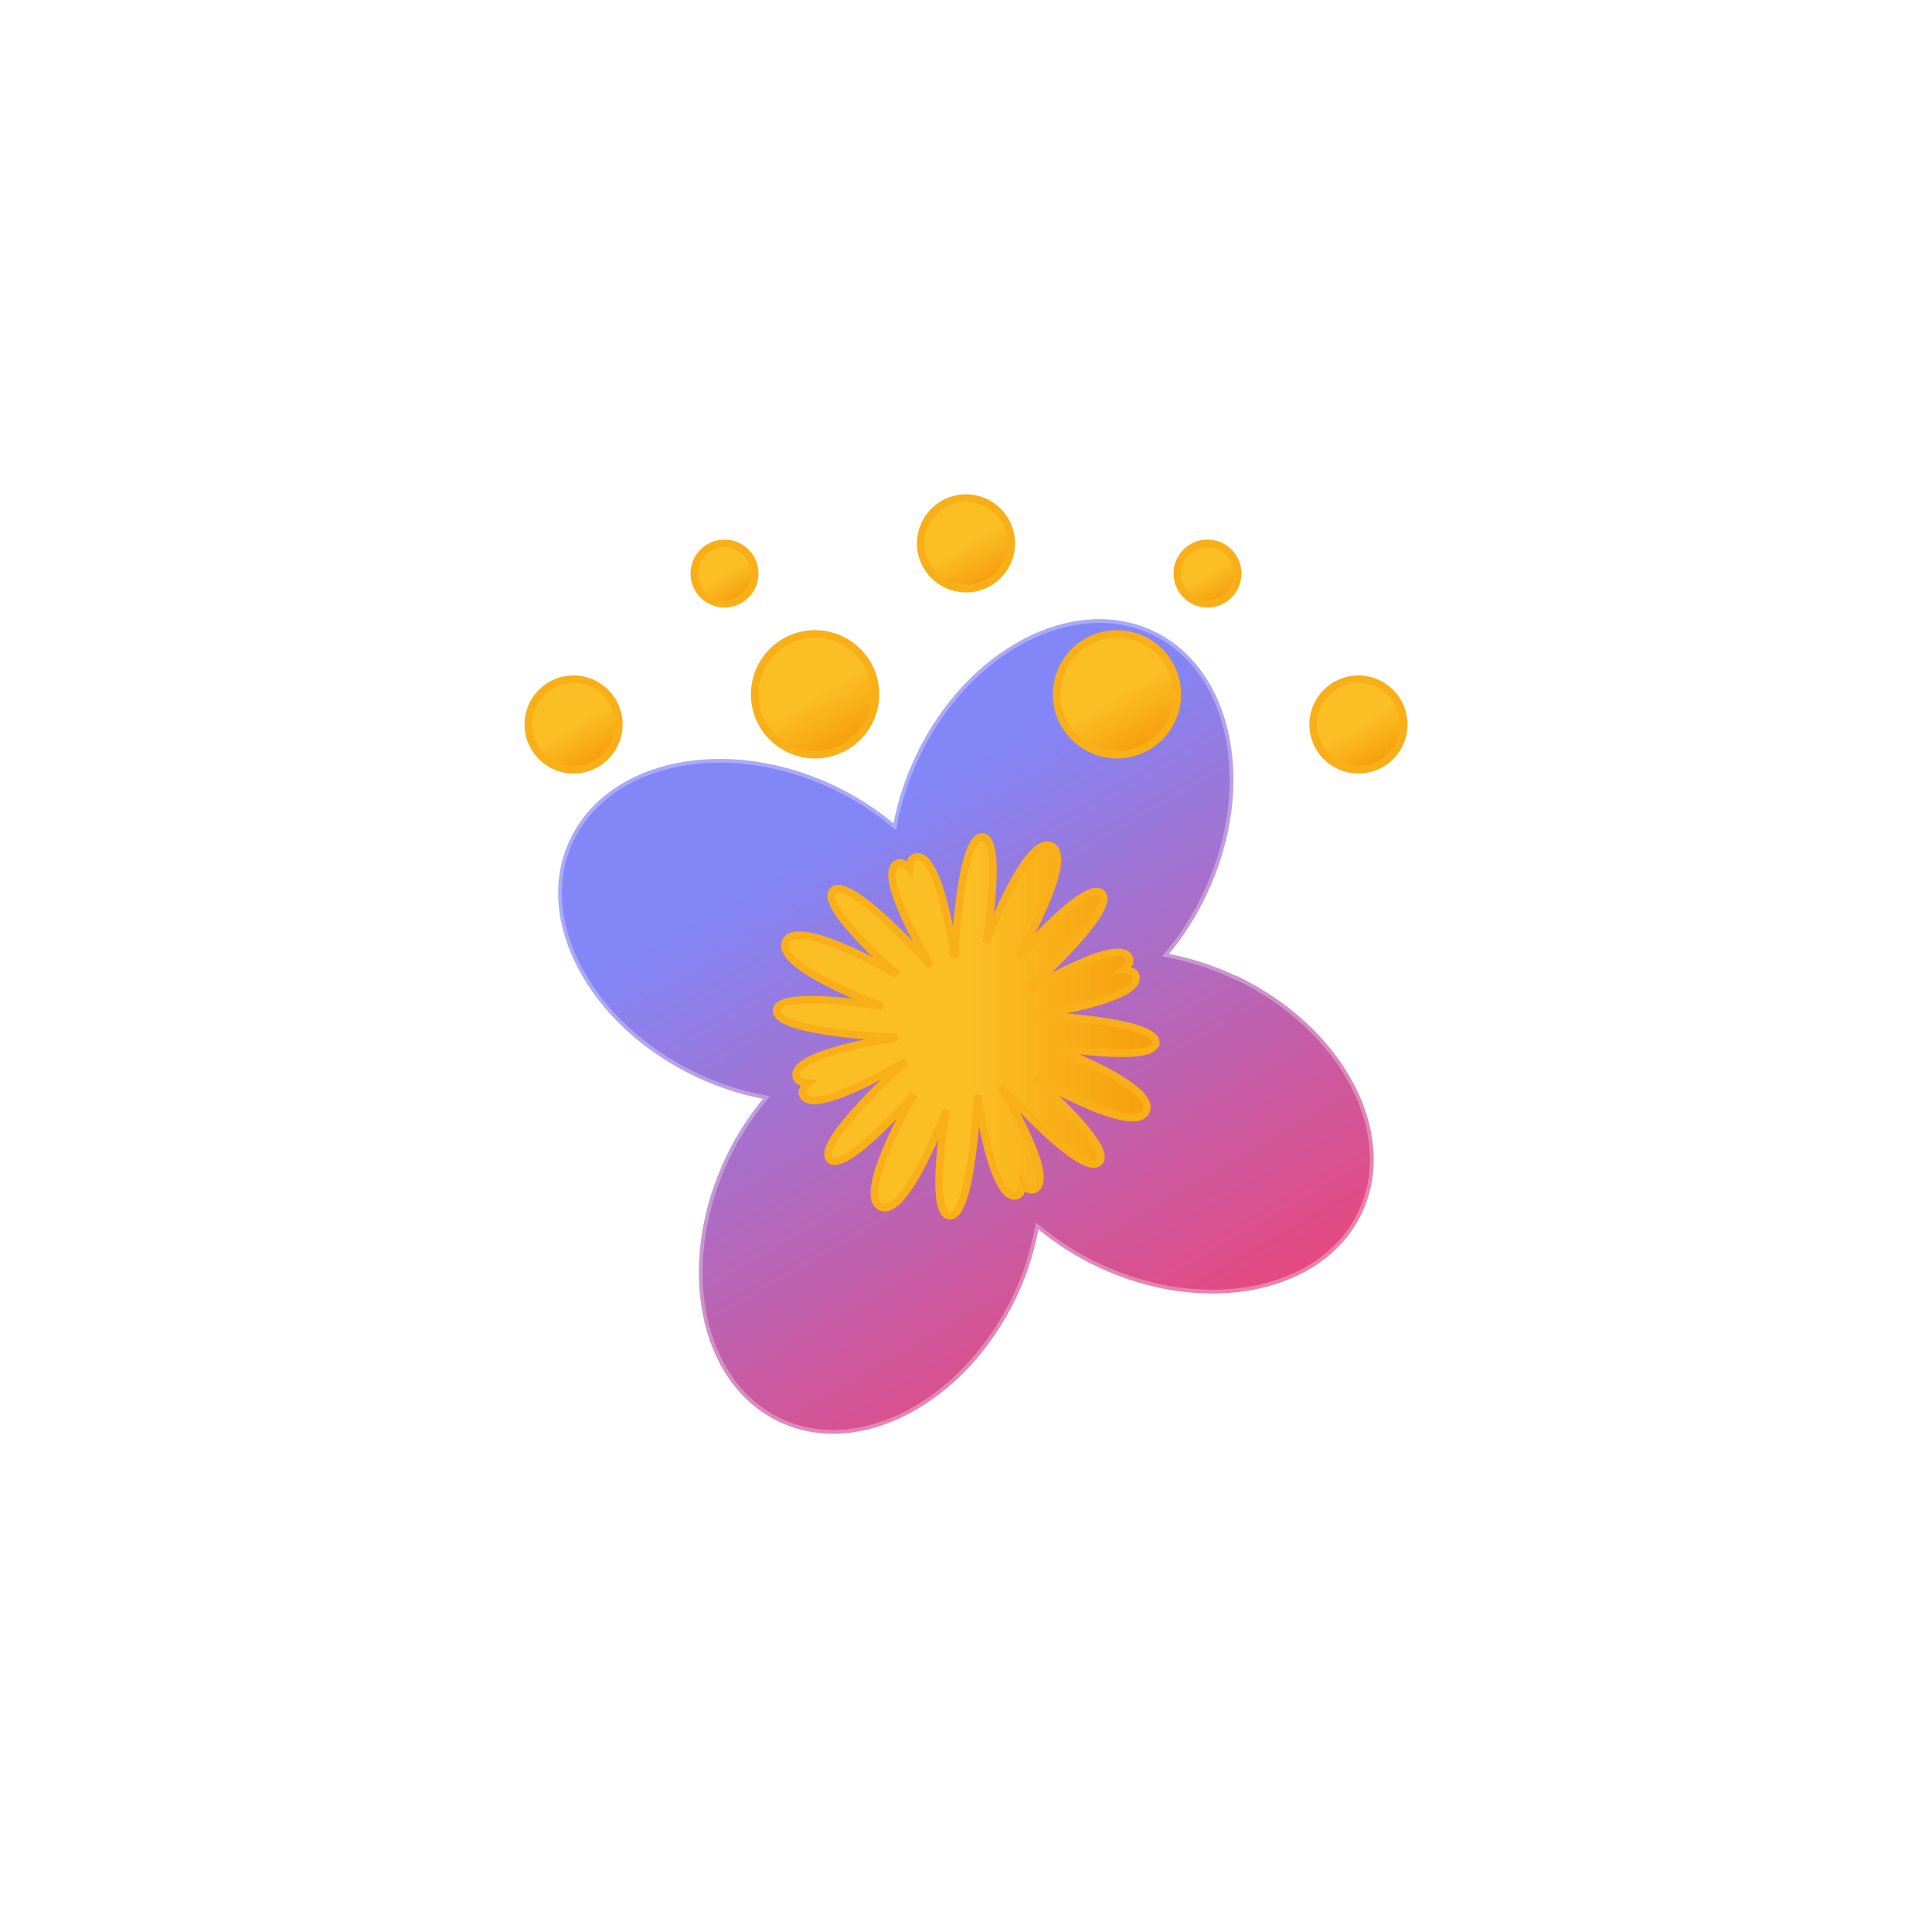
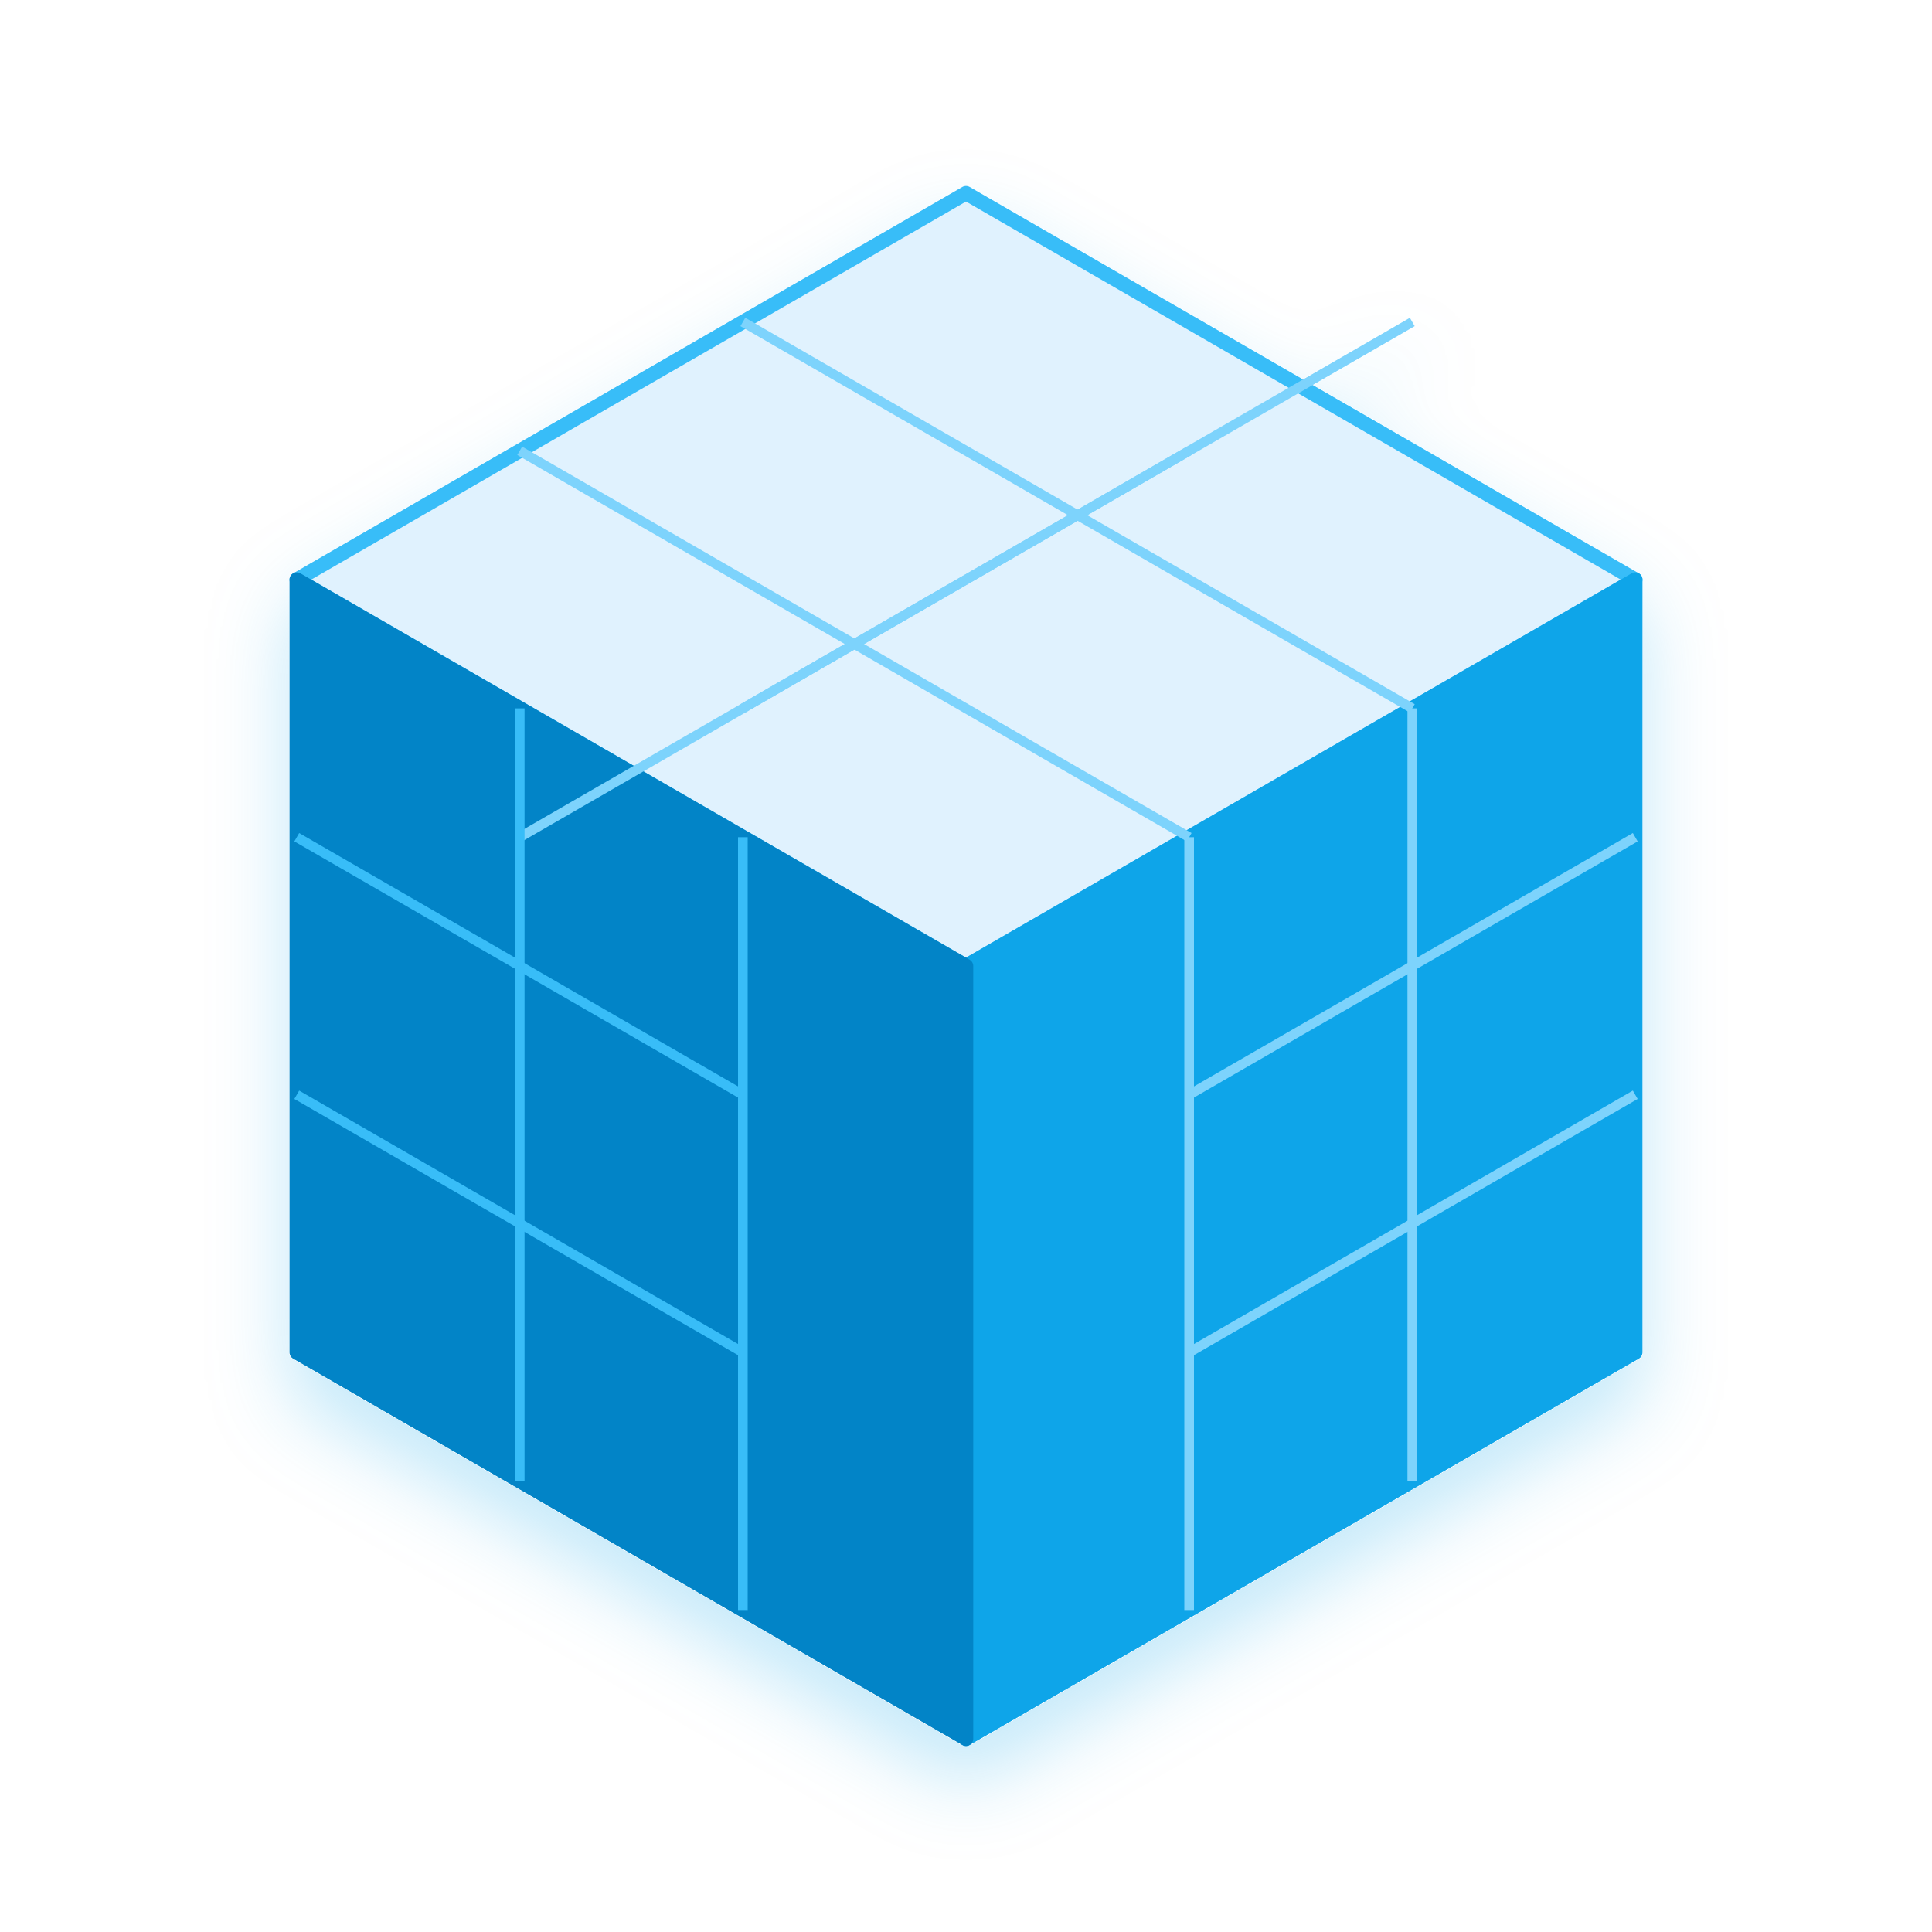
- <svg xmlns="http://www.w3.org/2000/svg" width="3" height="3" viewBox="0 0 512 512">
+ <svg xmlns="http://www.w3.org/2000/svg" width="200" height="200" viewBox="0 0 200 200" fill="none">
  <defs>
-     <linearGradient id="meteoconsPollenFlowerFill0" x1="111" x2="123" y1="2.6" y2="23.4" gradientUnits="userSpaceOnUse">
-       <stop offset="0" stop-color="#fbbf24" />
-       <stop offset=".5" stop-color="#fbbf24" />
-       <stop offset="1" stop-color="#f59e0b" />
-     </linearGradient>
-     <linearGradient id="meteoconsPollenFlowerFill1" x1="149" x2="165" y1="39.1" y2="66.9" href="#meteoconsPollenFlowerFill0" />
-     <linearGradient id="meteoconsPollenFlowerFill2" x1="69" x2="85" y1="39.1" y2="66.9" href="#meteoconsPollenFlowerFill0" />
-     <linearGradient id="meteoconsPollenFlowerFill3" x1="7" x2="19" y1="50.6" y2="71.4" href="#meteoconsPollenFlowerFill0" />
-     <linearGradient id="meteoconsPollenFlowerFill4" x1="215" x2="227" y1="50.6" y2="71.4" href="#meteoconsPollenFlowerFill0" />
-     <linearGradient id="meteoconsPollenFlowerFill5" x1="177" x2="185" y1="14.1" y2="27.9" href="#meteoconsPollenFlowerFill0" />
-     <linearGradient id="meteoconsPollenFlowerFill6" x1="49" x2="57" y1="14.1" y2="27.9" href="#meteoconsPollenFlowerFill0" />
-     <linearGradient id="meteoconsPollenFlowerFill7" x1="205.3" x2="306.6" y1="184.3" y2="359.7" gradientUnits="userSpaceOnUse">
-       <stop offset="0" stop-color="#8286f7" />
-       <stop offset=".2" stop-color="#8286f7" />
-       <stop offset="1" stop-color="#e64980" />
-     </linearGradient>
-     <linearGradient id="meteoconsPollenFlowerFill8" x1="205.7" x2="306.3" y1="272" y2="272" href="#meteoconsPollenFlowerFill0" />
-     <symbol id="meteoconsPollenFlowerFill9" viewBox="0 0 234 74">
-       <circle cx="117" cy="13" r="12" fill="url(#meteoconsPollenFlowerFill0)" stroke="#f8af18" stroke-miterlimit="10" stroke-width="2">
-         <animateTransform attributeName="transform" begin="-0.33s" calcMode="spline" dur="3s" keySplines=".42, 0, .58, 1; .42, 0, .58, 1" repeatCount="indefinite" type="translate" values="0 -30; 0 30; 0 -30" />
-       </circle>
-       <circle cx="157" cy="53" r="16" fill="url(#meteoconsPollenFlowerFill1)" stroke="#f8af18" stroke-miterlimit="10" stroke-width="2">
-         <animateTransform attributeName="transform" begin="-1.17s" calcMode="spline" dur="3s" keySplines=".42, 0, .58, 1; .42, 0, .58, 1" repeatCount="indefinite" type="translate" values="0 -30; 0 30; 0 -30" />
-       </circle>
-       <circle cx="77" cy="53" r="16" fill="url(#meteoconsPollenFlowerFill2)" stroke="#f8af18" stroke-miterlimit="10" stroke-width="2">
-         <animateTransform attributeName="transform" begin="-1s" calcMode="spline" dur="3s" keySplines=".42, 0, .58, 1; .42, 0, .58, 1" repeatCount="indefinite" type="translate" values="0 -30; 0 30; 0 -30" />
-       </circle>
-       <circle cx="13" cy="61" r="12" fill="url(#meteoconsPollenFlowerFill3)" stroke="#f8af18" stroke-miterlimit="10" stroke-width="2">
-         <animateTransform attributeName="transform" begin="-.67s" calcMode="spline" dur="3s" keySplines=".42, 0, .58, 1; .42, 0, .58, 1" repeatCount="indefinite" type="translate" values="0 -30; 0 30; 0 -30" />
-       </circle>
-       <circle cx="221" cy="61" r="12" fill="url(#meteoconsPollenFlowerFill4)" stroke="#f8af18" stroke-miterlimit="10" stroke-width="2">
-         <animateTransform attributeName="transform" begin="-1.5s" calcMode="spline" dur="3s" keySplines=".42, 0, .58, 1; .42, 0, .58, 1" repeatCount="indefinite" type="translate" values="0 -30; 0 30; 0 -30" />
-       </circle>
-       <circle cx="181" cy="21" r="8" fill="url(#meteoconsPollenFlowerFill5)" stroke="#f8af18" stroke-miterlimit="10" stroke-width="2">
-         <animateTransform attributeName="transform" begin="-1.33s" calcMode="spline" dur="3s" keySplines=".42, 0, .58, 1; .42, 0, .58, 1" repeatCount="indefinite" type="translate" values="0 -30; 0 30; 0 -30" />
-       </circle>
-       <circle cx="53" cy="21" r="8" fill="url(#meteoconsPollenFlowerFill6)" stroke="#f8af18" stroke-miterlimit="10" stroke-width="2">
-         <animateTransform attributeName="transform" begin="-.83s" calcMode="spline" dur="3s" keySplines=".42, 0, .58, 1; .42, 0, .58, 1" repeatCount="indefinite" type="translate" values="0 -30; 0 30; 0 -30" />
-       </circle>
-     </symbol>
+     <filter id="shadow" x="0" y="0" width="200" height="200" filterUnits="userSpaceOnUse" color-interpolation-filters="sRGB">
+       <feFlood flood-opacity="0" result="BackgroundImageFix" />
+       <feColorMatrix in="SourceAlpha" type="matrix" values="0 0 0 0 0 0 0 0 0 0 0 0 0 0 0 0 0 0 127 0" result="hardAlpha" />
+       <feOffset dy="4" />
+       <feGaussianBlur stdDeviation="4" />
+       <feComposite in2="hardAlpha" operator="out" />
+       <feColorMatrix type="matrix" values="0 0 0 0 0.055 0 0 0 0 0.647 0 0 0 0 0.914 0 0 0 0.25 0" />
+       <feBlend mode="normal" in2="BackgroundImageFix" result="effect1_dropShadow" />
+       <feBlend mode="normal" in="SourceGraphic" in2="effect1_dropShadow" result="shape" />
+     </filter>
  </defs>
-   <path fill="url(#meteoconsPollenFlowerFill7)" stroke="#ffffff4d" stroke-miterlimit="10" stroke-width="2" d="M327.5 258.6a74.1 74.1 0 0 0-17.7-5.8a74.3 74.3 0 0 0 10-15.8c13.5-28.5 7.1-59.8-14.2-69.8s-49.6 4.8-63 33.3a74.3 74.3 0 0 0-5.8 17.7a74.5 74.5 0 0 0-15.7-10c-28.5-13.5-59.8-7.1-70 14.2s5 49.6 33.4 63a74.6 74.6 0 0 0 17.7 5.8a74.3 74.3 0 0 0-10 15.8c-13.4 28.5-7 59.7 14.3 69.8s49.5-4.8 63-33.3a74.2 74.2 0 0 0 5.7-17.7a75 75 0 0 0 15.8 10c28.5 13.4 59.8 7 69.9-14.3s-4.9-49.5-33.4-63Zm-72.3 15l-1.8-.7l1-1.7l.7-1.8l1.7 1l1.8.7l-1 1.7l-.7 1.8l-1.7-1Z" />
-   <path fill="url(#meteoconsPollenFlowerFill8)" stroke="#f8af18" stroke-miterlimit="10" stroke-width="2" d="M306.3 276.2c-.2-5.9-32-7.2-32-7.2s29-4 26.6-10.6c-.3-.8-1.4-1.3-3.1-1.4c1.2-1 1.8-2.1 1.5-3c-2.3-6.5-27.3 8.7-27.3 8.7s23.8-21.2 20.1-25.8s-22.4 16.9-22.4 16.9s15.5-26.4 8.9-29.6s-17.3 25.6-17.3 25.6s4.8-28.2-1.1-28s-7.2 32-7.2 32s-4-29-10.6-26.6c-.9.3-1.3 1.4-1.4 3c-1.1-1.2-2.2-1.8-3-1.5c-6.5 2.3 8.7 27.3 8.7 27.3s-21.2-23.8-25.8-20.1s16.9 22.4 16.9 22.4s-26.4-15.5-29.6-8.8s25.6 17.2 25.6 17.2s-28.2-4.7-28 1.2s31.9 7.1 31.9 7.1s-29 4-26.6 10.6c.3.9 1.4 1.3 3.1 1.4c-1.2 1.1-1.8 2.1-1.5 3c2.3 6.5 27.3-8.7 27.3-8.7s-23.8 21.2-20.2 25.8s22.4-17 22.4-17s-15.5 26.5-8.8 29.7s17.3-25.6 17.3-25.6s-4.8 28.2 1.1 28s7.2-32 7.2-32s4 29 10.6 26.6c.8-.3 1.3-1.4 1.4-3c1 1.2 2.1 1.8 3 1.4c6.5-2.3-8.7-27.2-8.7-27.2s21.1 23.8 25.8 20.1s-17-22.4-17-22.4s26.5 15.5 29.6 8.8s-25.5-17.2-25.5-17.2s28.2 4.8 28-1.1Z" />
-   <use width="234" height="74" href="#meteoconsPollenFlowerFill9" transform="translate(139 131)" />
+   <g filter="url(#shadow)">
+     <path d="M100 20 L169.28 60 L100 100 L30.72 60 Z" fill="#e0f2fe" stroke="#38bdf8" stroke-width="1.5" stroke-linejoin="round" />
+     <path d="M169.28 60 L169.28 140 L100 180 L100 100 Z" fill="#0ea5e9" stroke="#0ea5e9" stroke-width="1.5" stroke-linejoin="round" />
+     <path d="M30.72 60 L100 100 L100 180 L30.72 140 Z" fill="#0284c7" stroke="#0284c7" stroke-width="1.5" stroke-linejoin="round" />
+     <path d="M53.8 46.67 L123.1 86.67" stroke="#7dd3fc" stroke-width="1" />
+     <path d="M76.9 33.33 L146.2 73.33" stroke="#7dd3fc" stroke-width="1" />
+     <path d="M123.1 46.67 L53.8 86.67" stroke="#7dd3fc" stroke-width="1" />
+     <path d="M146.2 33.33 L76.9 73.33" stroke="#7dd3fc" stroke-width="1" />
+     <path d="M123.1 113.33 L169.28 86.67" stroke="#7dd3fc" stroke-width="1" />
+     <path d="M123.1 140 L169.28 113.33" stroke="#7dd3fc" stroke-width="1" />
+     <path d="M123.1 86.67 L123.1 166.67" stroke="#7dd3fc" stroke-width="1" />
+     <path d="M146.2 73.33 L146.2 153.33" stroke="#7dd3fc" stroke-width="1" />
+     <path d="M30.72 86.67 L76.9 113.33" stroke="#38bdf8" stroke-width="1" />
+     <path d="M30.72 113.33 L76.9 140" stroke="#38bdf8" stroke-width="1" />
+     <path d="M53.8 73.33 L53.8 153.33" stroke="#38bdf8" stroke-width="1" />
+     <path d="M76.9 86.67 L76.9 166.67" stroke="#38bdf8" stroke-width="1" />
+   </g>
</svg>
